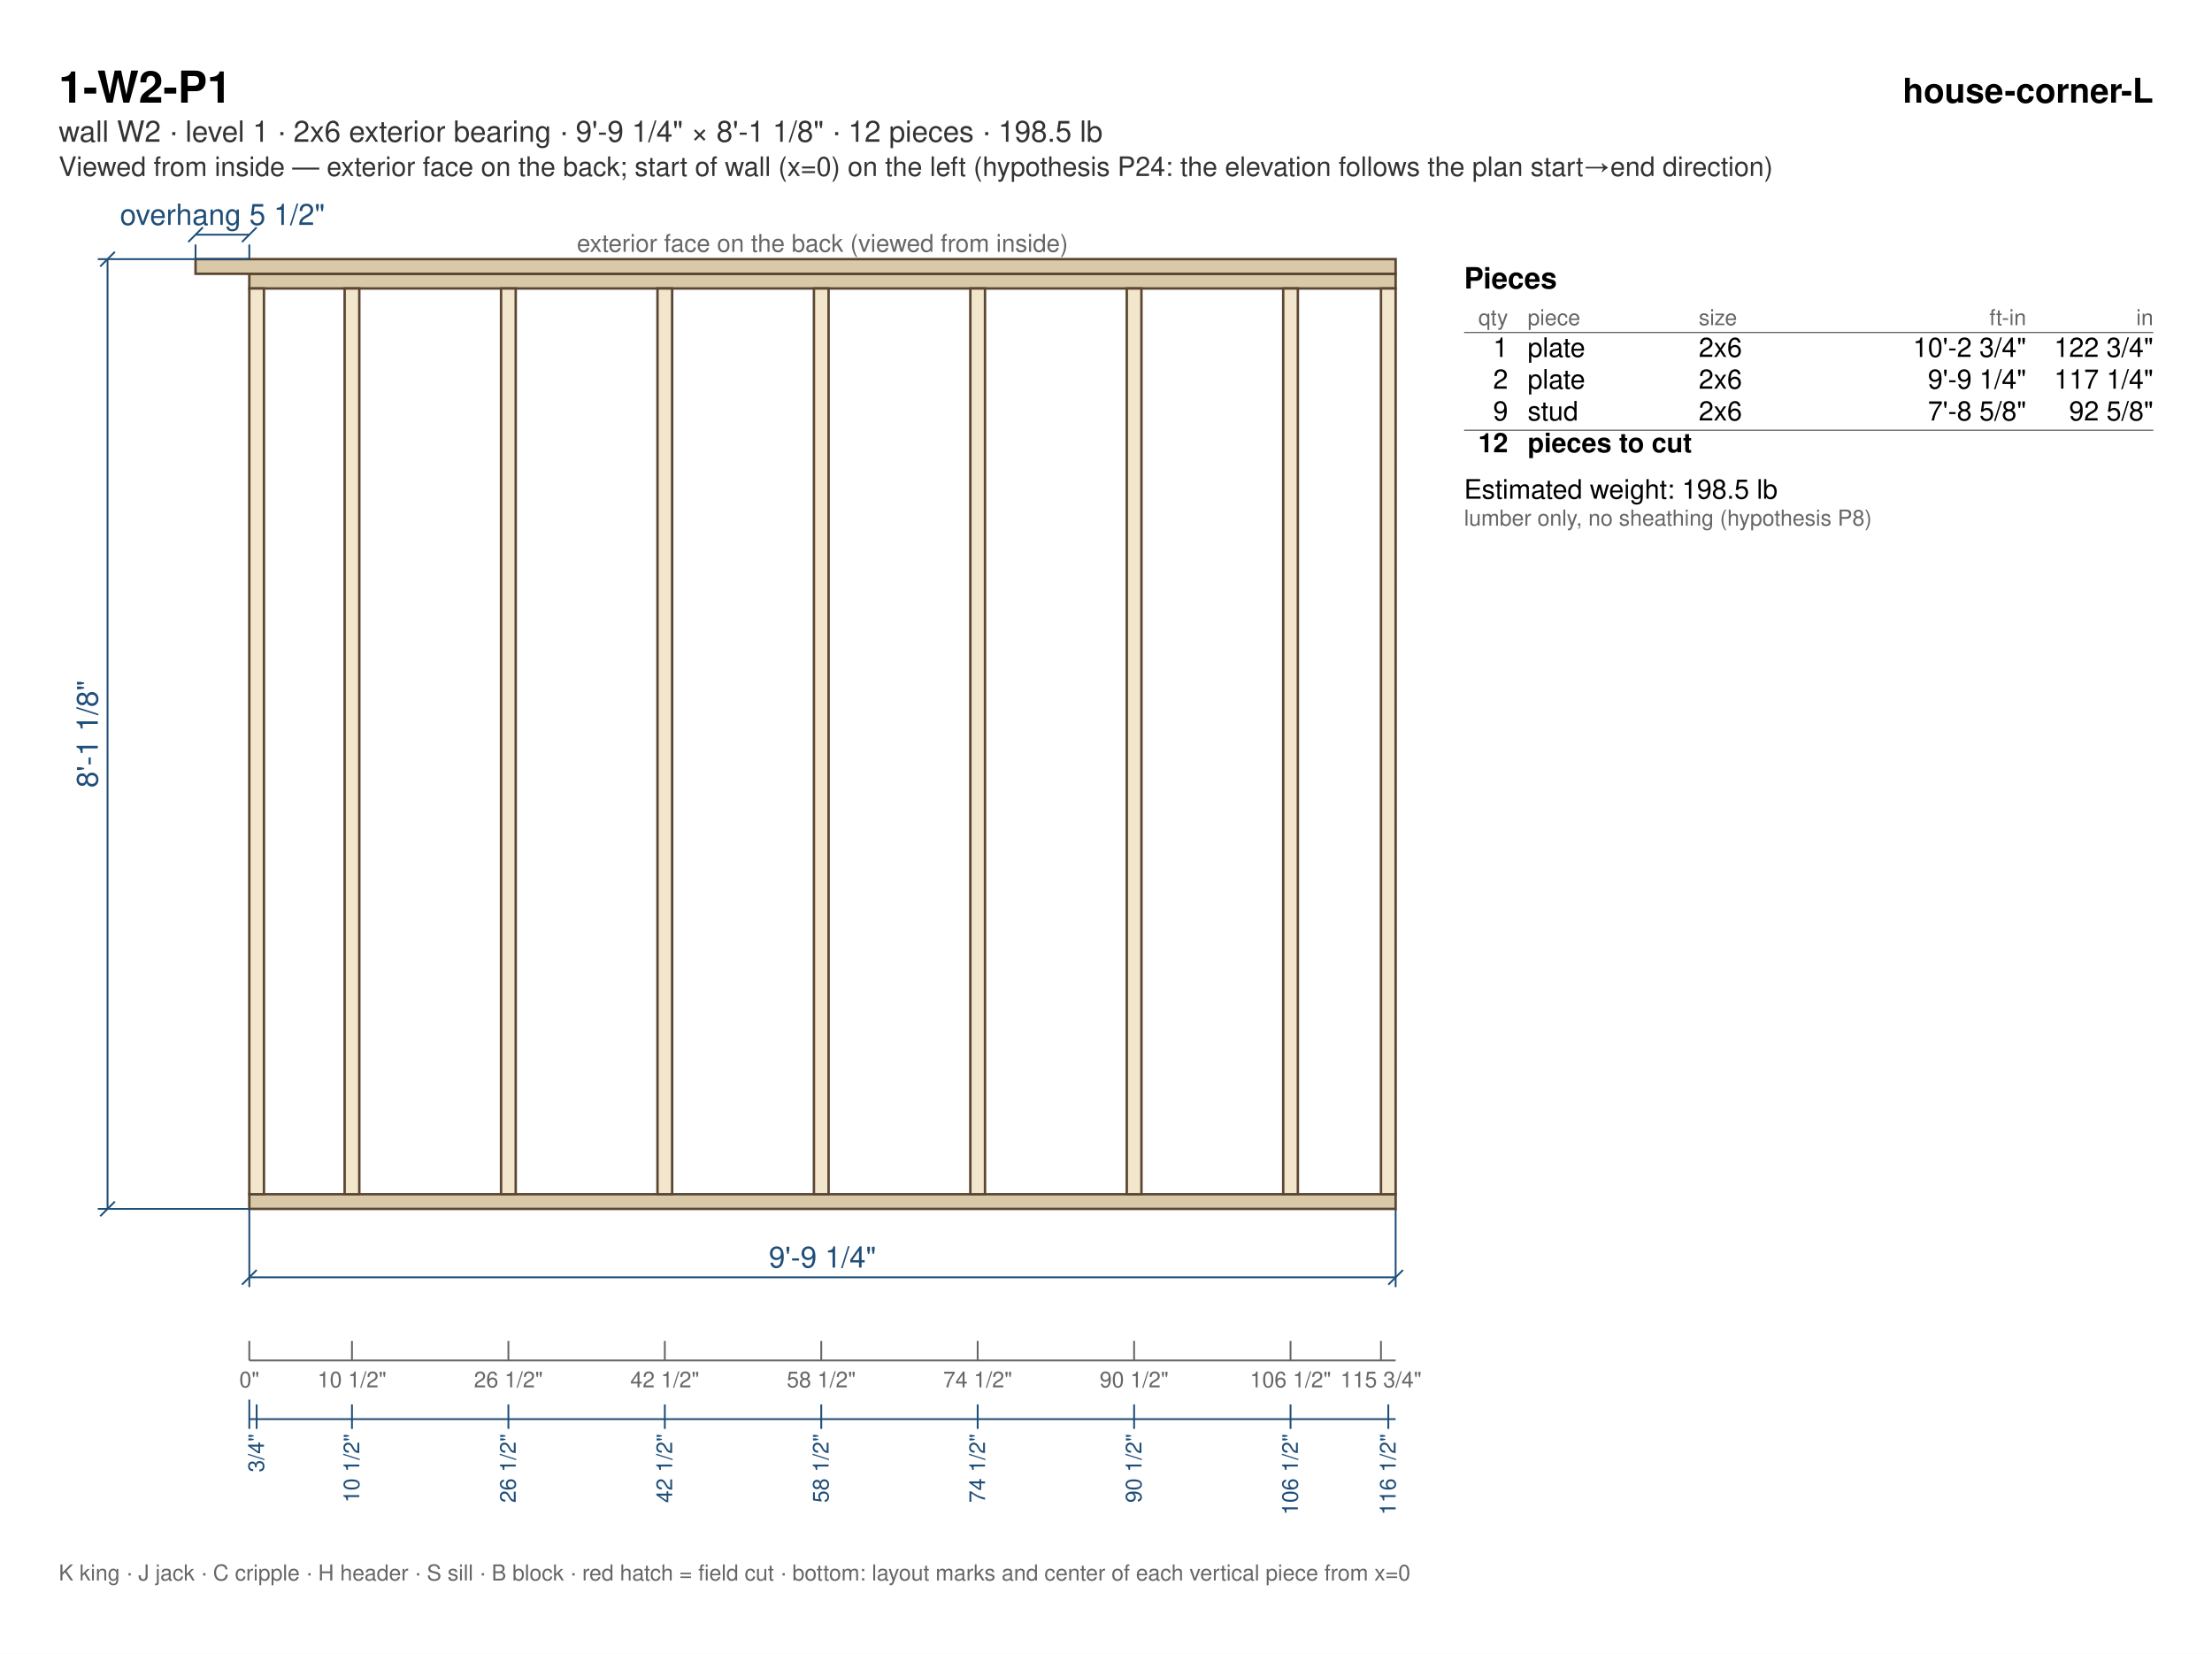
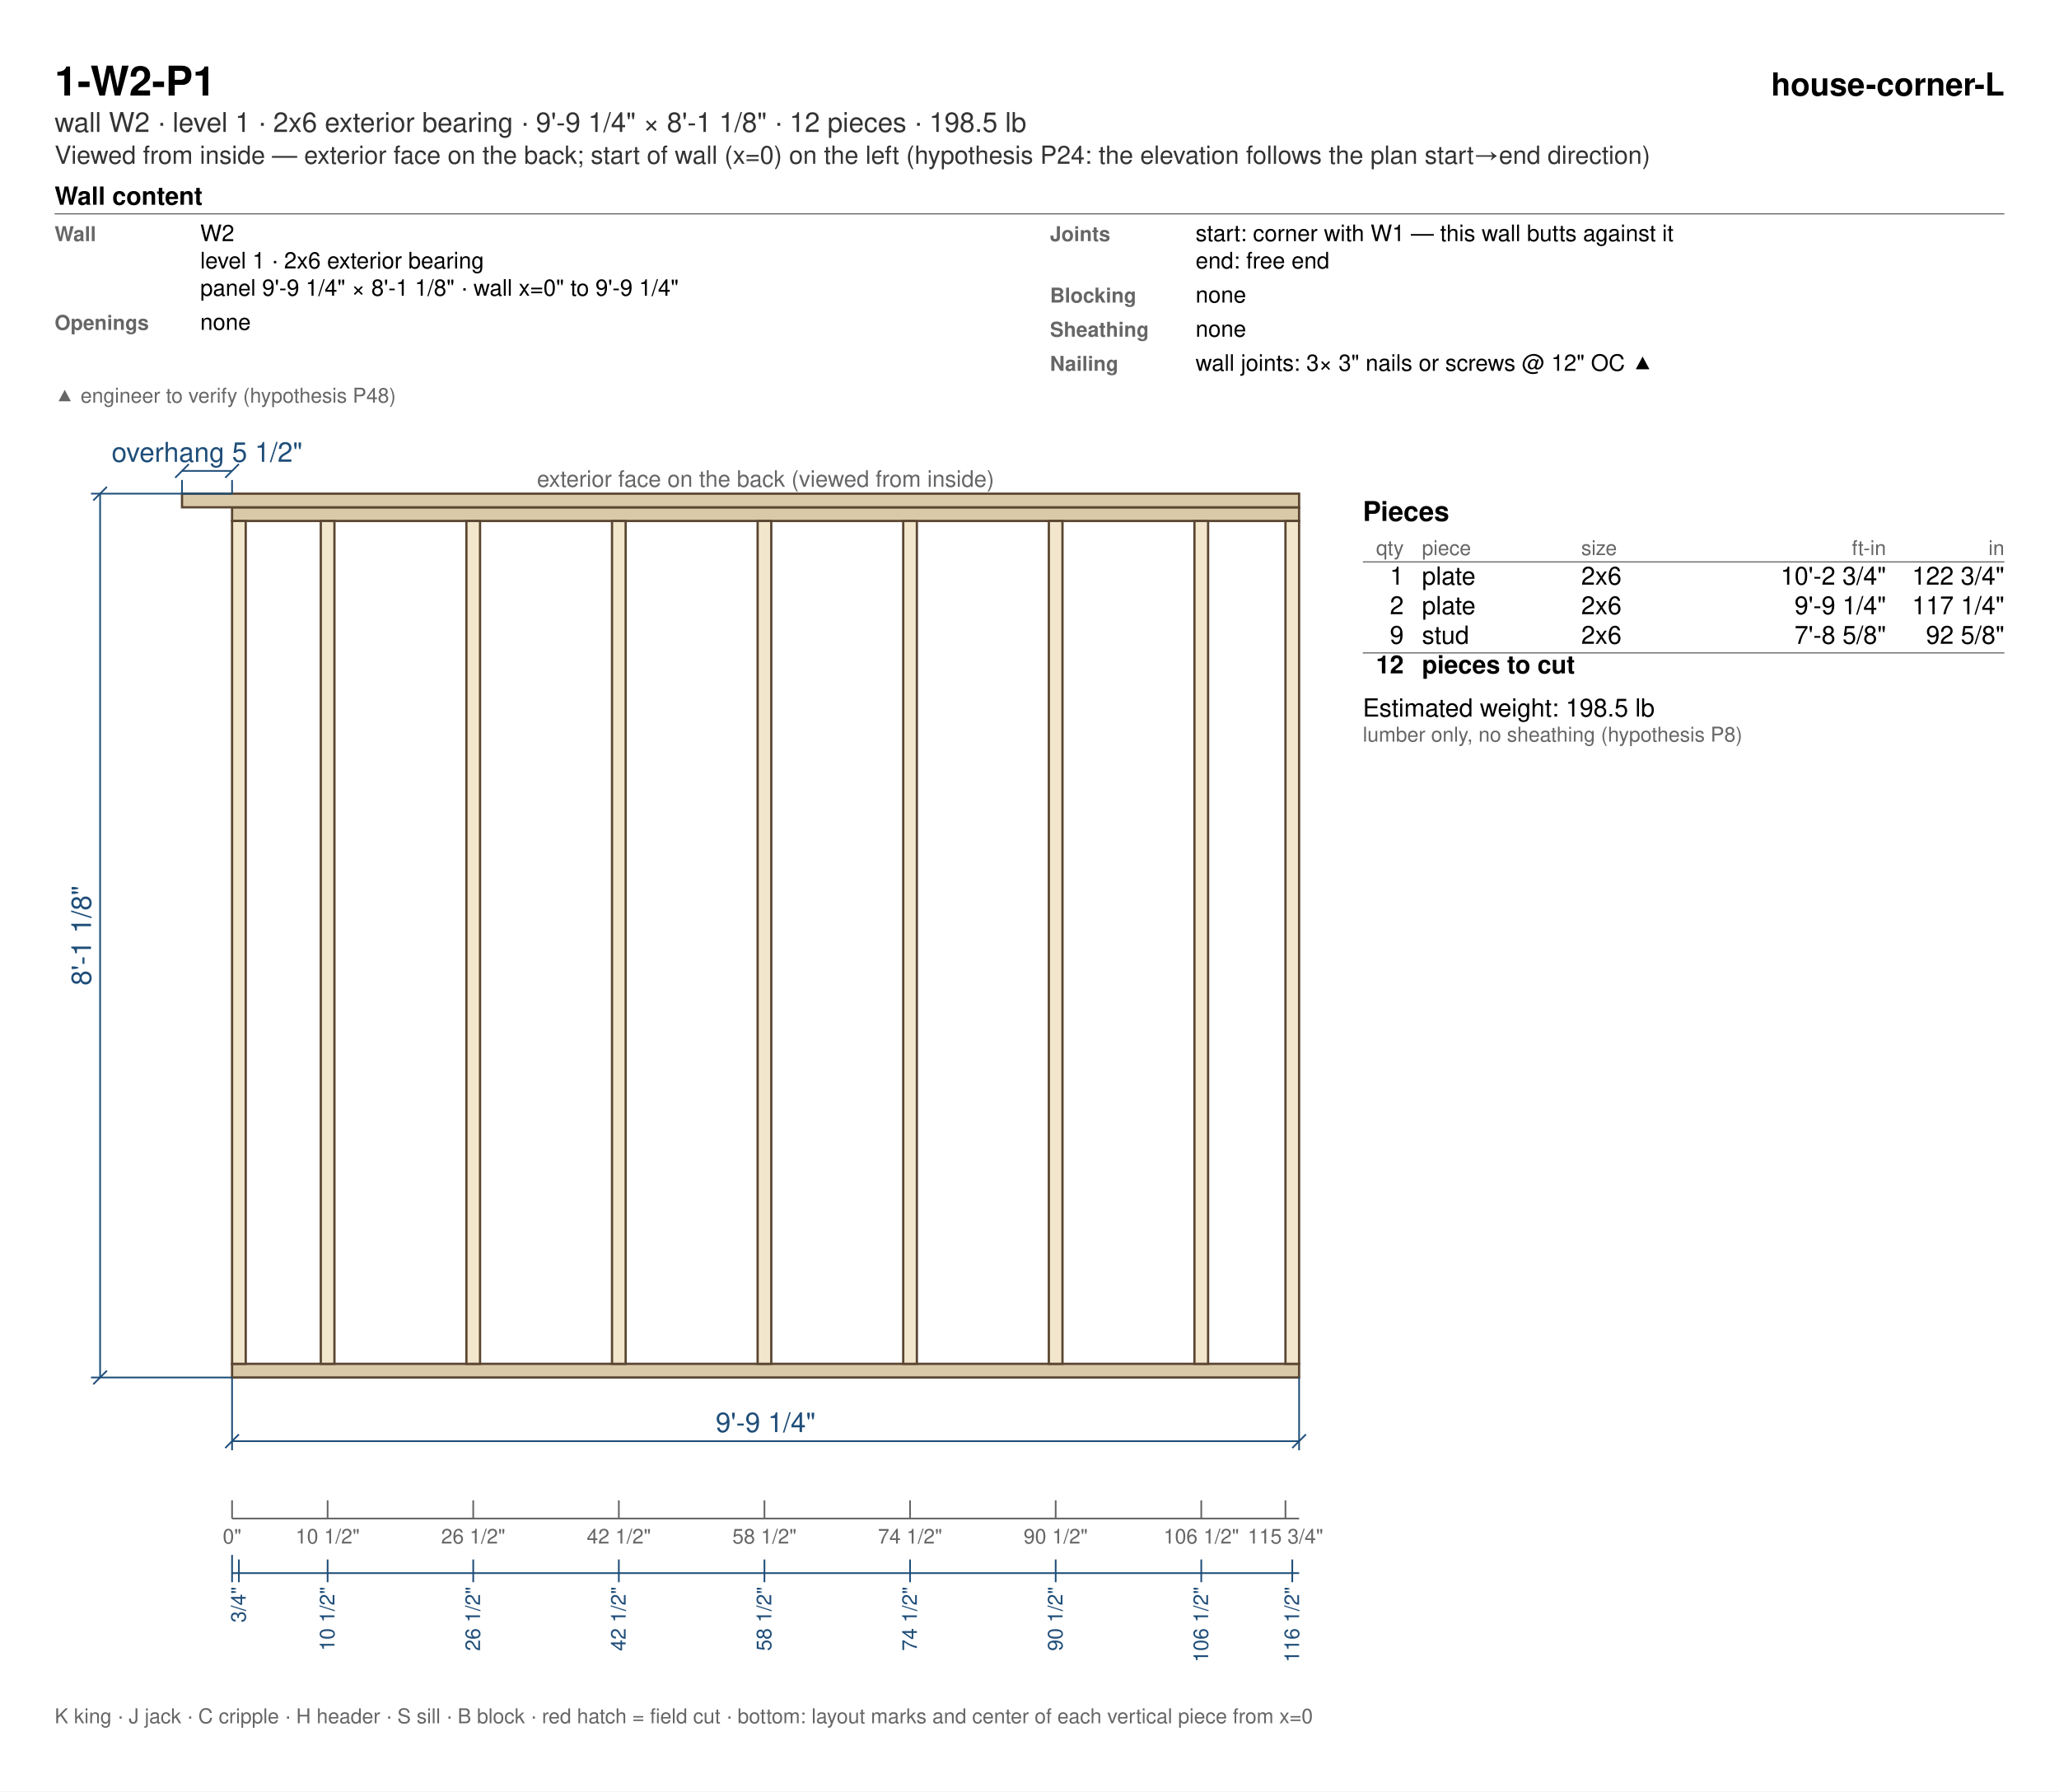
- <svg xmlns="http://www.w3.org/2000/svg" width="905" height="676.5" viewBox="0 0 905 676.5" font-family="Helvetica, Arial, sans-serif">
-   <rect width="905" height="676.5" fill="#ffffff" />
+ <svg xmlns="http://www.w3.org/2000/svg" width="905" height="787.5" viewBox="0 0 905 787.5" font-family="Helvetica, Arial, sans-serif">
+   <rect width="905" height="787.5" fill="#ffffff" />
  <text x="24" y="42" font-size="18" font-weight="bold" fill="#000">1-W2-P1</text>
  <text class="project" x="881" y="42" font-size="14" font-weight="bold" fill="#000" text-anchor="end">house-corner-L</text>
  <text class="info" x="24" y="58" font-size="12" fill="#333">wall W2 · level 1 · 2x6 exterior bearing · 9'-9 1/4" × 8'-1 1/8" · 12 pieces · 198.5 lb</text>
  <text class="view" x="24" y="72" font-size="11" fill="#333">Viewed from inside — exterior face on the back; start of wall (x=0) on the left (hypothesis P24: the elevation follows the plan start→end direction)</text>
-   <rect x="102" y="106" width="469" height="388.5" fill="none" stroke="#999" stroke-width="0.5" stroke-dasharray="4 3" />
+   <g class="wall-content" font-size="10" fill="#000">
+     <text class="content-title" x="24" y="90" font-size="11" font-weight="bold">Wall content</text>
+     <line x1="24" y1="94" x2="881" y2="94" stroke="#666" stroke-width="0.5" />
+     <text class="content-label" x="24" y="106" font-size="9" font-weight="bold" fill="#666">Wall</text>
+     <text class="content-wall" x="88" y="106">W2</text>
+     <text class="content-wall" x="88" y="118">level 1 · 2x6 exterior bearing</text>
+     <text class="content-wall" x="88" y="130">panel 9'-9 1/4" × 8'-1 1/8" · wall x=0" to 9'-9 1/4"</text>
+     <text class="content-label" x="24" y="145" font-size="9" font-weight="bold" fill="#666">Openings</text>
+     <text class="content-openings" x="88" y="145">none</text>
+     <text class="content-label" x="461.5" y="106" font-size="9" font-weight="bold" fill="#666">Joints</text>
+     <text class="content-joints" x="525.5" y="106">start: corner with W1 — this wall butts against it</text>
+     <text class="content-joints" x="525.5" y="118">end: free end</text>
+     <text class="content-label" x="461.5" y="133" font-size="9" font-weight="bold" fill="#666">Blocking</text>
+     <text class="content-blocking" x="525.5" y="133">none</text>
+     <text class="content-label" x="461.5" y="148" font-size="9" font-weight="bold" fill="#666">Sheathing</text>
+     <text class="content-sheathing" x="525.5" y="148">none</text>
+     <text class="content-label" x="461.5" y="163" font-size="9" font-weight="bold" fill="#666">Nailing</text>
+     <text class="content-nailing" x="525.5" y="163">wall joints: 3× 3" nails or screws @ 12" OC ▲</text>
+     <text class="content-verify" x="24" y="177" font-size="9" fill="#666">▲ engineer to verify (hypothesis P48)</text>
+   </g>
+   <rect x="102" y="217" width="469" height="388.5" fill="none" stroke="#999" stroke-width="0.5" stroke-dasharray="4 3" />
  <g class="members" stroke="#5a4632" stroke-width="1">
-     <rect class="member bottomPlate" x="102" y="488.5" width="469" height="6" fill="#d9c9a8" />
-     <rect class="member topPlate" x="102" y="112" width="469" height="6" fill="#d9c9a8" />
-     <rect class="member doubleTopPlate" x="80" y="106" width="491" height="6" fill="#d9c9a8" />
-     <rect class="member stud" x="102" y="118" width="6" height="370.5" fill="#f2e6cc" />
-     <rect class="member stud" x="141" y="118" width="6" height="370.5" fill="#f2e6cc" />
-     <rect class="member stud" x="205" y="118" width="6" height="370.5" fill="#f2e6cc" />
-     <rect class="member stud" x="269" y="118" width="6" height="370.5" fill="#f2e6cc" />
-     <rect class="member stud" x="333" y="118" width="6" height="370.5" fill="#f2e6cc" />
-     <rect class="member stud" x="397" y="118" width="6" height="370.5" fill="#f2e6cc" />
-     <rect class="member stud" x="461" y="118" width="6" height="370.5" fill="#f2e6cc" />
-     <rect class="member stud" x="525" y="118" width="6" height="370.5" fill="#f2e6cc" />
-     <rect class="member stud" x="565" y="118" width="6" height="370.5" fill="#f2e6cc" />
+     <rect class="member bottomPlate" x="102" y="599.5" width="469" height="6" fill="#d9c9a8" />
+     <rect class="member topPlate" x="102" y="223" width="469" height="6" fill="#d9c9a8" />
+     <rect class="member doubleTopPlate" x="80" y="217" width="491" height="6" fill="#d9c9a8" />
+     <rect class="member stud" x="102" y="229" width="6" height="370.5" fill="#f2e6cc" />
+     <rect class="member stud" x="141" y="229" width="6" height="370.5" fill="#f2e6cc" />
+     <rect class="member stud" x="205" y="229" width="6" height="370.5" fill="#f2e6cc" />
+     <rect class="member stud" x="269" y="229" width="6" height="370.5" fill="#f2e6cc" />
+     <rect class="member stud" x="333" y="229" width="6" height="370.5" fill="#f2e6cc" />
+     <rect class="member stud" x="397" y="229" width="6" height="370.5" fill="#f2e6cc" />
+     <rect class="member stud" x="461" y="229" width="6" height="370.5" fill="#f2e6cc" />
+     <rect class="member stud" x="525" y="229" width="6" height="370.5" fill="#f2e6cc" />
+     <rect class="member stud" x="565" y="229" width="6" height="370.5" fill="#f2e6cc" />
  </g>
  <g class="labels" font-size="8" font-weight="bold" fill="#000" text-anchor="middle">
</g>
-   <text class="face" x="336.5" y="103" font-size="10" fill="#666" text-anchor="middle">exterior face on the back (viewed from inside)</text>
+   <text class="face" x="336.5" y="214" font-size="10" fill="#666" text-anchor="middle">exterior face on the back (viewed from inside)</text>
  <g class="dim dim-length" stroke="#1f4e79" stroke-width="0.75" fill="none">
-     <line x1="102" y1="494.5" x2="102" y2="526.5" />
-     <line x1="571" y1="494.5" x2="571" y2="526.5" />
-     <line x1="102" y1="522.5" x2="571" y2="522.5" />
-     <line x1="99" y1="525.5" x2="105" y2="519.5" />
-     <line x1="568" y1="525.5" x2="574" y2="519.5" />
+     <line x1="102" y1="605.5" x2="102" y2="637.5" />
+     <line x1="571" y1="605.5" x2="571" y2="637.5" />
+     <line x1="102" y1="633.5" x2="571" y2="633.5" />
+     <line x1="99" y1="636.5" x2="105" y2="630.5" />
+     <line x1="568" y1="636.5" x2="574" y2="630.5" />
  </g>
-   <text x="336.5" y="518.5" font-size="12" fill="#1f4e79" text-anchor="middle">9'-9 1/4"</text>
+   <text x="336.5" y="629.5" font-size="12" fill="#1f4e79" text-anchor="middle">9'-9 1/4"</text>
  <g class="dim dim-length" stroke="#1f4e79" stroke-width="0.75" fill="none">
-     <line x1="80" y1="106" x2="80" y2="100" />
-     <line x1="102" y1="106" x2="102" y2="100" />
-     <line x1="80" y1="96" x2="102" y2="96" />
-     <line x1="77" y1="99" x2="83" y2="93" />
-     <line x1="99" y1="99" x2="105" y2="93" />
+     <line x1="80" y1="217" x2="80" y2="211" />
+     <line x1="102" y1="217" x2="102" y2="211" />
+     <line x1="80" y1="207" x2="102" y2="207" />
+     <line x1="77" y1="210" x2="83" y2="204" />
+     <line x1="99" y1="210" x2="105" y2="204" />
  </g>
-   <text x="91" y="92" font-size="12" fill="#1f4e79" text-anchor="middle">overhang 5 1/2"</text>
+   <text x="91" y="203" font-size="12" fill="#1f4e79" text-anchor="middle">overhang 5 1/2"</text>
  <g class="dim dim-height" stroke="#1f4e79" stroke-width="0.75" fill="none">
-     <line x1="102" y1="106" x2="40" y2="106" />
-     <line x1="102" y1="494.5" x2="40" y2="494.5" />
-     <line x1="44" y1="106" x2="44" y2="494.5" />
-     <line x1="41" y1="109" x2="47" y2="103" />
-     <line x1="41" y1="497.5" x2="47" y2="491.5" />
+     <line x1="102" y1="217" x2="40" y2="217" />
+     <line x1="102" y1="605.5" x2="40" y2="605.5" />
+     <line x1="44" y1="217" x2="44" y2="605.5" />
+     <line x1="41" y1="220" x2="47" y2="214" />
+     <line x1="41" y1="608.5" x2="47" y2="602.5" />
  </g>
-   <text x="40" y="300.25" font-size="12" fill="#1f4e79" text-anchor="middle" transform="rotate(-90 40 300.25)">8'-1 1/8"</text>
+   <text x="40" y="411.25" font-size="12" fill="#1f4e79" text-anchor="middle" transform="rotate(-90 40 411.25)">8'-1 1/8"</text>
  <g class="layout" stroke="#666" stroke-width="0.75">
-     <line x1="102" y1="556.5" x2="571" y2="556.5" />
-     <line x1="102" y1="548.5" x2="102" y2="556.5" />
-     <line x1="144" y1="548.5" x2="144" y2="556.5" />
-     <line x1="208" y1="548.5" x2="208" y2="556.5" />
-     <line x1="272" y1="548.5" x2="272" y2="556.5" />
-     <line x1="336" y1="548.5" x2="336" y2="556.5" />
-     <line x1="400" y1="548.5" x2="400" y2="556.5" />
-     <line x1="464" y1="548.5" x2="464" y2="556.5" />
-     <line x1="528" y1="548.5" x2="528" y2="556.5" />
-     <line x1="565" y1="548.5" x2="565" y2="556.5" />
+     <line x1="102" y1="667.5" x2="571" y2="667.5" />
+     <line x1="102" y1="659.5" x2="102" y2="667.5" />
+     <line x1="144" y1="659.5" x2="144" y2="667.5" />
+     <line x1="208" y1="659.5" x2="208" y2="667.5" />
+     <line x1="272" y1="659.5" x2="272" y2="667.5" />
+     <line x1="336" y1="659.5" x2="336" y2="667.5" />
+     <line x1="400" y1="659.5" x2="400" y2="667.5" />
+     <line x1="464" y1="659.5" x2="464" y2="667.5" />
+     <line x1="528" y1="659.5" x2="528" y2="667.5" />
+     <line x1="565" y1="659.5" x2="565" y2="667.5" />
  </g>
-   <text x="102" y="567.5" font-size="9" fill="#666" text-anchor="middle">0"</text>
-   <text x="144" y="567.5" font-size="9" fill="#666" text-anchor="middle">10 1/2"</text>
-   <text x="208" y="567.5" font-size="9" fill="#666" text-anchor="middle">26 1/2"</text>
-   <text x="272" y="567.5" font-size="9" fill="#666" text-anchor="middle">42 1/2"</text>
-   <text x="336" y="567.5" font-size="9" fill="#666" text-anchor="middle">58 1/2"</text>
-   <text x="400" y="567.5" font-size="9" fill="#666" text-anchor="middle">74 1/2"</text>
-   <text x="464" y="567.5" font-size="9" fill="#666" text-anchor="middle">90 1/2"</text>
-   <text x="528" y="567.5" font-size="9" fill="#666" text-anchor="middle">106 1/2"</text>
-   <text x="565" y="567.5" font-size="9" fill="#666" text-anchor="middle">115 3/4"</text>
+   <text x="102" y="678.5" font-size="9" fill="#666" text-anchor="middle">0"</text>
+   <text x="144" y="678.5" font-size="9" fill="#666" text-anchor="middle">10 1/2"</text>
+   <text x="208" y="678.5" font-size="9" fill="#666" text-anchor="middle">26 1/2"</text>
+   <text x="272" y="678.5" font-size="9" fill="#666" text-anchor="middle">42 1/2"</text>
+   <text x="336" y="678.5" font-size="9" fill="#666" text-anchor="middle">58 1/2"</text>
+   <text x="400" y="678.5" font-size="9" fill="#666" text-anchor="middle">74 1/2"</text>
+   <text x="464" y="678.5" font-size="9" fill="#666" text-anchor="middle">90 1/2"</text>
+   <text x="528" y="678.5" font-size="9" fill="#666" text-anchor="middle">106 1/2"</text>
+   <text x="565" y="678.5" font-size="9" fill="#666" text-anchor="middle">115 3/4"</text>
  <g class="chain" stroke="#1f4e79" stroke-width="0.75">
-     <line x1="102" y1="580.5" x2="571" y2="580.5" />
-     <line x1="102" y1="572.5" x2="102" y2="584.5" />
-     <line x1="105" y1="574.5" x2="105" y2="584.5" />
-     <line x1="144" y1="574.5" x2="144" y2="584.5" />
-     <line x1="208" y1="574.5" x2="208" y2="584.5" />
-     <line x1="272" y1="574.5" x2="272" y2="584.5" />
-     <line x1="336" y1="574.5" x2="336" y2="584.5" />
-     <line x1="400" y1="574.5" x2="400" y2="584.5" />
-     <line x1="464" y1="574.5" x2="464" y2="584.5" />
-     <line x1="528" y1="574.5" x2="528" y2="584.5" />
-     <line x1="568" y1="574.5" x2="568" y2="584.5" />
+     <line x1="102" y1="691.5" x2="571" y2="691.5" />
+     <line x1="102" y1="683.5" x2="102" y2="695.5" />
+     <line x1="105" y1="685.5" x2="105" y2="695.5" />
+     <line x1="144" y1="685.5" x2="144" y2="695.5" />
+     <line x1="208" y1="685.5" x2="208" y2="695.5" />
+     <line x1="272" y1="685.5" x2="272" y2="695.5" />
+     <line x1="336" y1="685.5" x2="336" y2="695.5" />
+     <line x1="400" y1="685.5" x2="400" y2="695.5" />
+     <line x1="464" y1="685.5" x2="464" y2="695.5" />
+     <line x1="528" y1="685.5" x2="528" y2="695.5" />
+     <line x1="568" y1="685.5" x2="568" y2="695.5" />
  </g>
  <g class="chain-labels" font-size="9" fill="#1f4e79" text-anchor="end">
-     <text class="chain-label row-0" x="108" y="586.5" transform="rotate(-90 108 586.5)">3/4"</text>
-     <text class="chain-label row-0" x="147" y="586.5" transform="rotate(-90 147 586.5)">10 1/2"</text>
-     <text class="chain-label row-0" x="211" y="586.5" transform="rotate(-90 211 586.5)">26 1/2"</text>
-     <text class="chain-label row-0" x="275" y="586.5" transform="rotate(-90 275 586.5)">42 1/2"</text>
-     <text class="chain-label row-0" x="339" y="586.5" transform="rotate(-90 339 586.5)">58 1/2"</text>
-     <text class="chain-label row-0" x="403" y="586.5" transform="rotate(-90 403 586.5)">74 1/2"</text>
-     <text class="chain-label row-0" x="467" y="586.5" transform="rotate(-90 467 586.5)">90 1/2"</text>
-     <text class="chain-label row-0" x="531" y="586.5" transform="rotate(-90 531 586.5)">106 1/2"</text>
-     <text class="chain-label row-0" x="571" y="586.5" transform="rotate(-90 571 586.5)">116 1/2"</text>
+     <text class="chain-label row-0" x="108" y="697.5" transform="rotate(-90 108 697.5)">3/4"</text>
+     <text class="chain-label row-0" x="147" y="697.5" transform="rotate(-90 147 697.5)">10 1/2"</text>
+     <text class="chain-label row-0" x="211" y="697.5" transform="rotate(-90 211 697.5)">26 1/2"</text>
+     <text class="chain-label row-0" x="275" y="697.5" transform="rotate(-90 275 697.5)">42 1/2"</text>
+     <text class="chain-label row-0" x="339" y="697.5" transform="rotate(-90 339 697.5)">58 1/2"</text>
+     <text class="chain-label row-0" x="403" y="697.5" transform="rotate(-90 403 697.5)">74 1/2"</text>
+     <text class="chain-label row-0" x="467" y="697.5" transform="rotate(-90 467 697.5)">90 1/2"</text>
+     <text class="chain-label row-0" x="531" y="697.5" transform="rotate(-90 531 697.5)">106 1/2"</text>
+     <text class="chain-label row-0" x="571" y="697.5" transform="rotate(-90 571 697.5)">116 1/2"</text>
  </g>
  <g class="pieces" font-size="11" fill="#000">
-     <text x="599" y="118" font-size="12" font-weight="bold">Pieces</text>
+     <text x="599" y="229" font-size="12" font-weight="bold">Pieces</text>
    <g font-size="9" fill="#666">
-       <text x="617" y="133" text-anchor="end">qty</text>
-       <text x="625" y="133">piece</text>
-       <text x="695" y="133">size</text>
-       <text x="829" y="133" text-anchor="end">ft-in</text>
-       <text x="881" y="133" text-anchor="end">in</text>
+       <text x="617" y="244" text-anchor="end">qty</text>
+       <text x="625" y="244">piece</text>
+       <text x="695" y="244">size</text>
+       <text x="829" y="244" text-anchor="end">ft-in</text>
+       <text x="881" y="244" text-anchor="end">in</text>
    </g>
-     <line x1="599" y1="136" x2="881" y2="136" stroke="#666" stroke-width="0.5" />
+     <line x1="599" y1="247" x2="881" y2="247" stroke="#666" stroke-width="0.5" />
    <g class="piece plates">
-       <text x="617" y="146" text-anchor="end">1</text>
-       <text x="625" y="146">plate</text>
-       <text x="695" y="146">2x6</text>
-       <text x="829" y="146" text-anchor="end">10'-2 3/4"</text>
-       <text x="881" y="146" text-anchor="end">122 3/4"</text>
+       <text x="617" y="257" text-anchor="end">1</text>
+       <text x="625" y="257">plate</text>
+       <text x="695" y="257">2x6</text>
+       <text x="829" y="257" text-anchor="end">10'-2 3/4"</text>
+       <text x="881" y="257" text-anchor="end">122 3/4"</text>
    </g>
    <g class="piece plates">
-       <text x="617" y="159" text-anchor="end">2</text>
-       <text x="625" y="159">plate</text>
-       <text x="695" y="159">2x6</text>
-       <text x="829" y="159" text-anchor="end">9'-9 1/4"</text>
-       <text x="881" y="159" text-anchor="end">117 1/4"</text>
+       <text x="617" y="270" text-anchor="end">2</text>
+       <text x="625" y="270">plate</text>
+       <text x="695" y="270">2x6</text>
+       <text x="829" y="270" text-anchor="end">9'-9 1/4"</text>
+       <text x="881" y="270" text-anchor="end">117 1/4"</text>
    </g>
    <g class="piece stud">
-       <text x="617" y="172" text-anchor="end">9</text>
-       <text x="625" y="172">stud</text>
-       <text x="695" y="172">2x6</text>
-       <text x="829" y="172" text-anchor="end">7'-8 5/8"</text>
-       <text x="881" y="172" text-anchor="end">92 5/8"</text>
+       <text x="617" y="283" text-anchor="end">9</text>
+       <text x="625" y="283">stud</text>
+       <text x="695" y="283">2x6</text>
+       <text x="829" y="283" text-anchor="end">7'-8 5/8"</text>
+       <text x="881" y="283" text-anchor="end">92 5/8"</text>
    </g>
-     <line x1="599" y1="176" x2="881" y2="176" stroke="#666" stroke-width="0.5" />
-     <text x="617" y="185" text-anchor="end" font-weight="bold">12</text>
-     <text x="625" y="185" font-weight="bold">pieces to cut</text>
-     <text class="weight" x="599" y="204">Estimated weight: 198.5 lb</text>
-     <text x="599" y="215" font-size="9" fill="#666">lumber only, no sheathing (hypothesis P8)</text>
+     <line x1="599" y1="287" x2="881" y2="287" stroke="#666" stroke-width="0.5" />
+     <text x="617" y="296" text-anchor="end" font-weight="bold">12</text>
+     <text x="625" y="296" font-weight="bold">pieces to cut</text>
+     <text class="weight" x="599" y="315">Estimated weight: 198.5 lb</text>
+     <text x="599" y="326" font-size="9" fill="#666">lumber only, no sheathing (hypothesis P8)</text>
  </g>
-   <text class="legend" x="24" y="646.5" font-size="9" fill="#666">K king · J jack · C cripple · H header · S sill · B block · red hatch = field cut · bottom: layout marks and center of each vertical piece from x=0</text>
+   <text class="legend" x="24" y="757.5" font-size="9" fill="#666">K king · J jack · C cripple · H header · S sill · B block · red hatch = field cut · bottom: layout marks and center of each vertical piece from x=0</text>
</svg>
